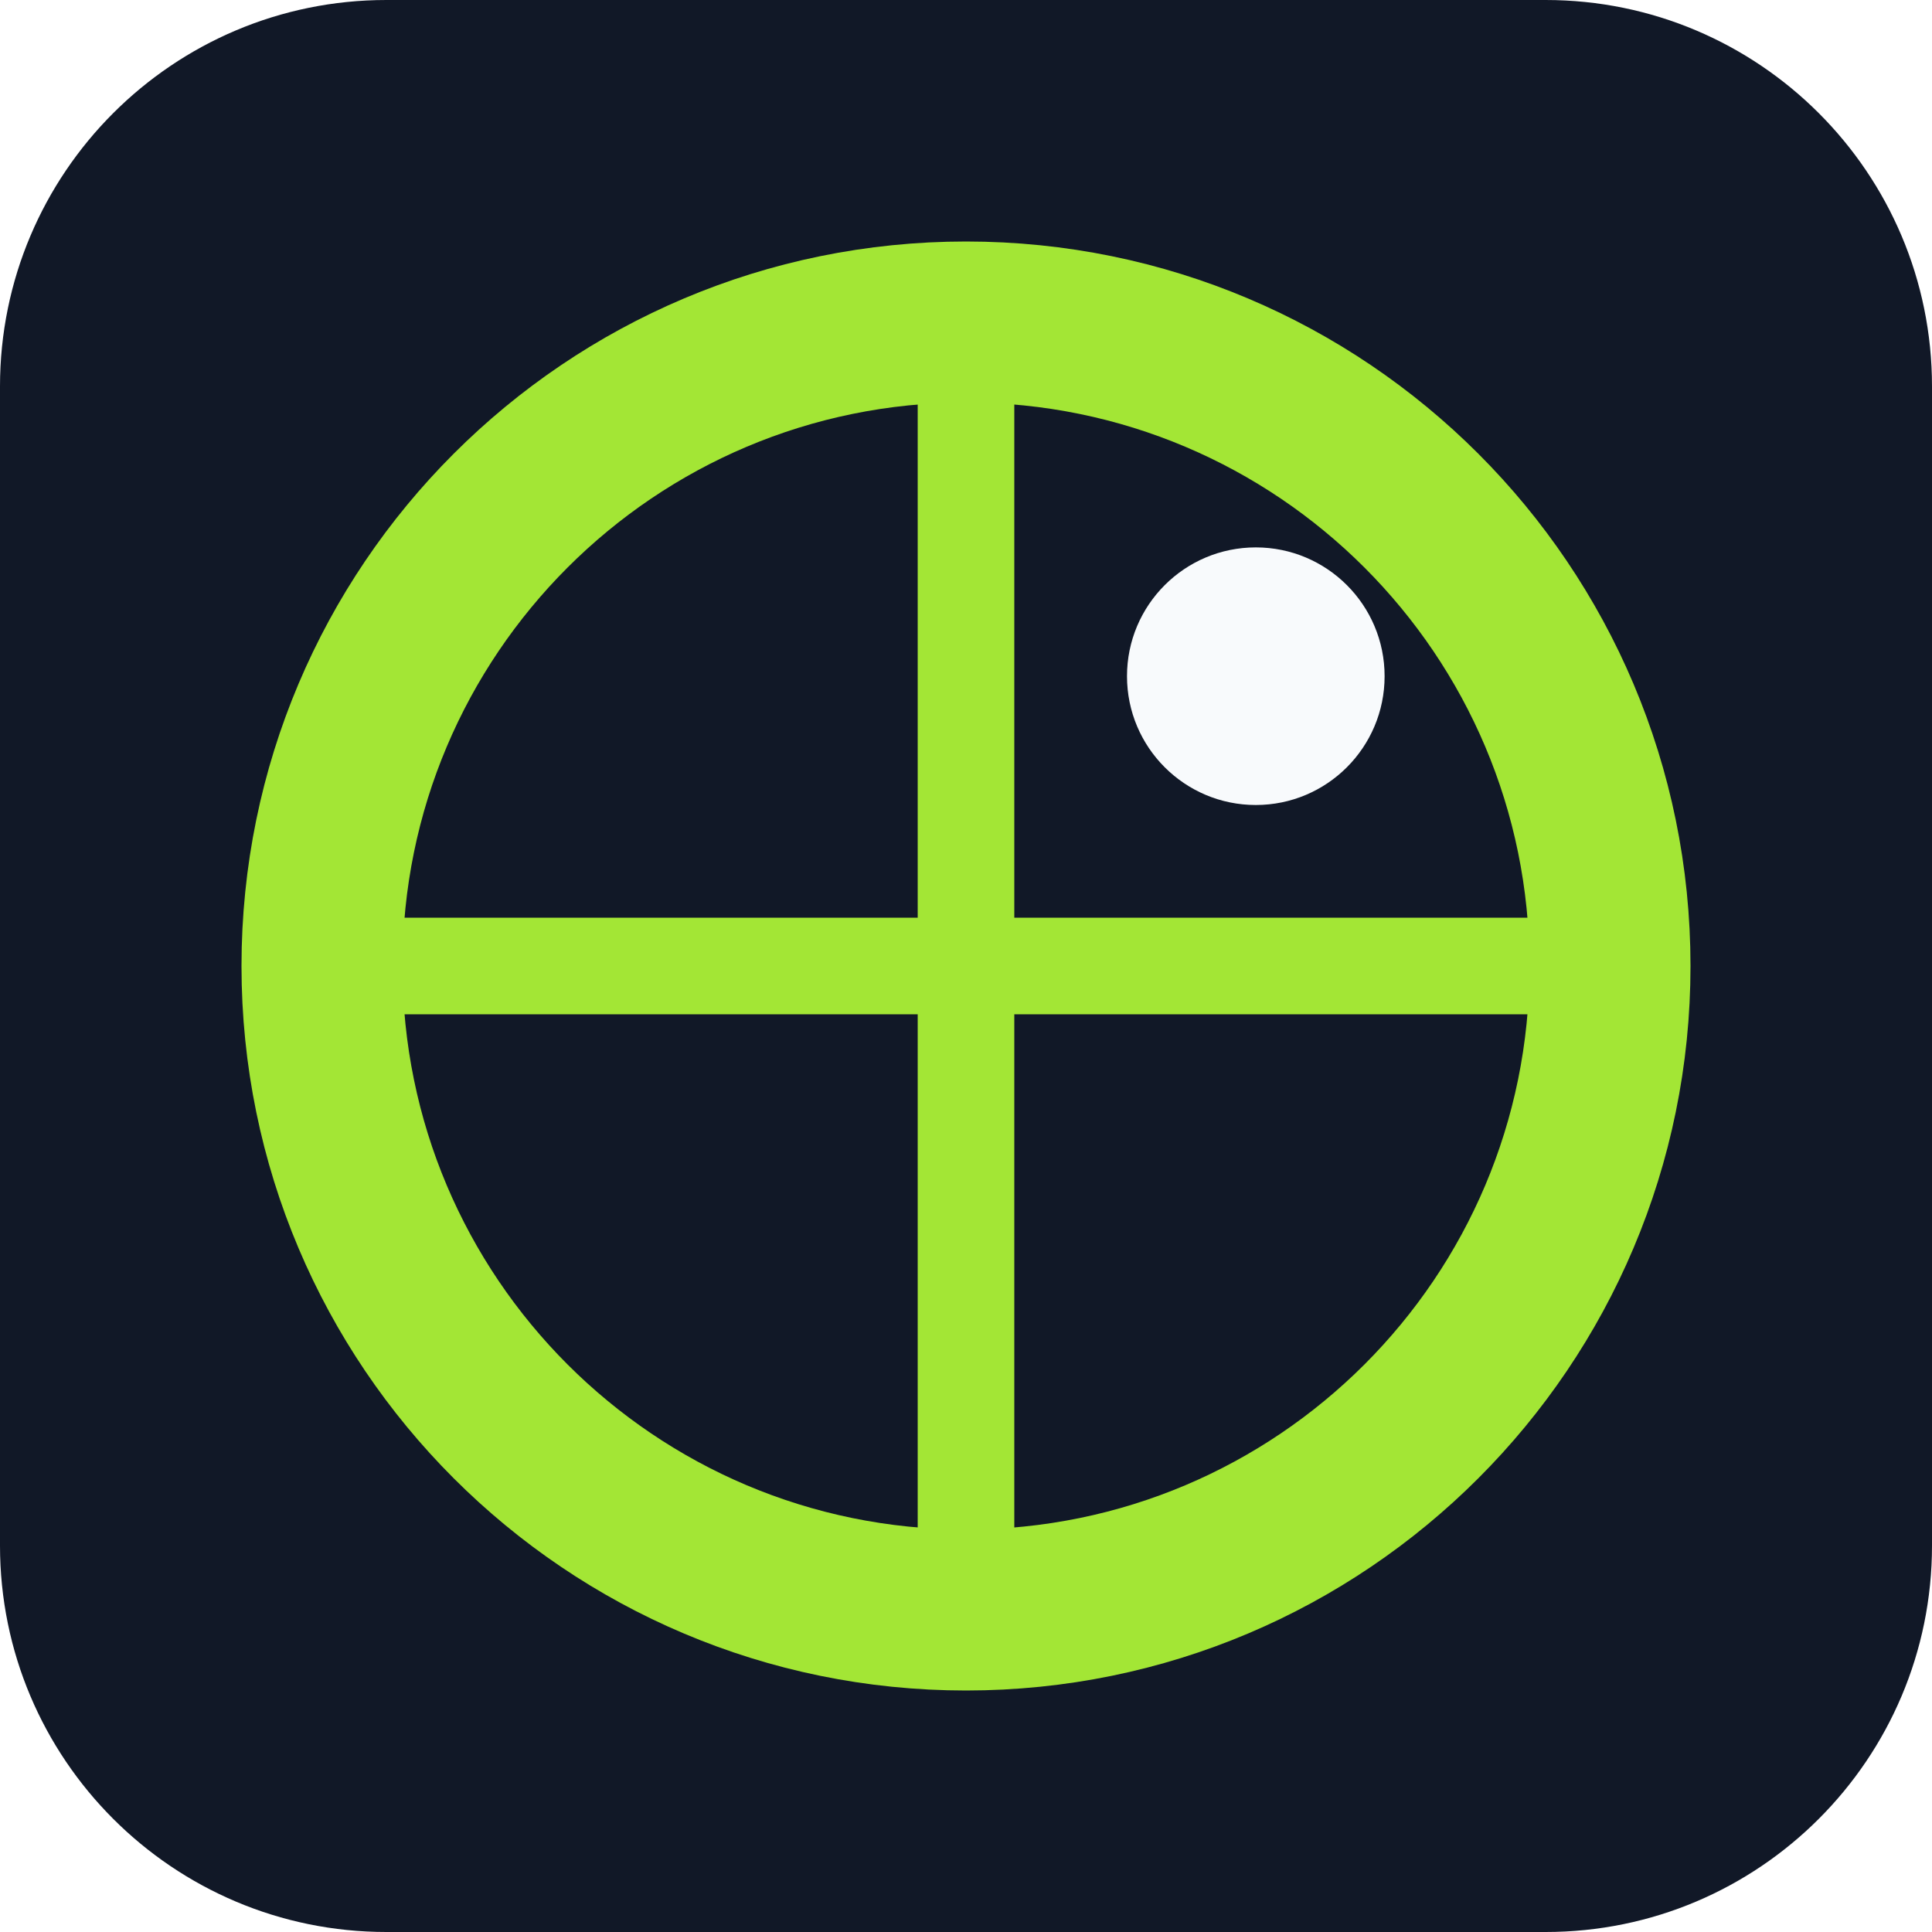
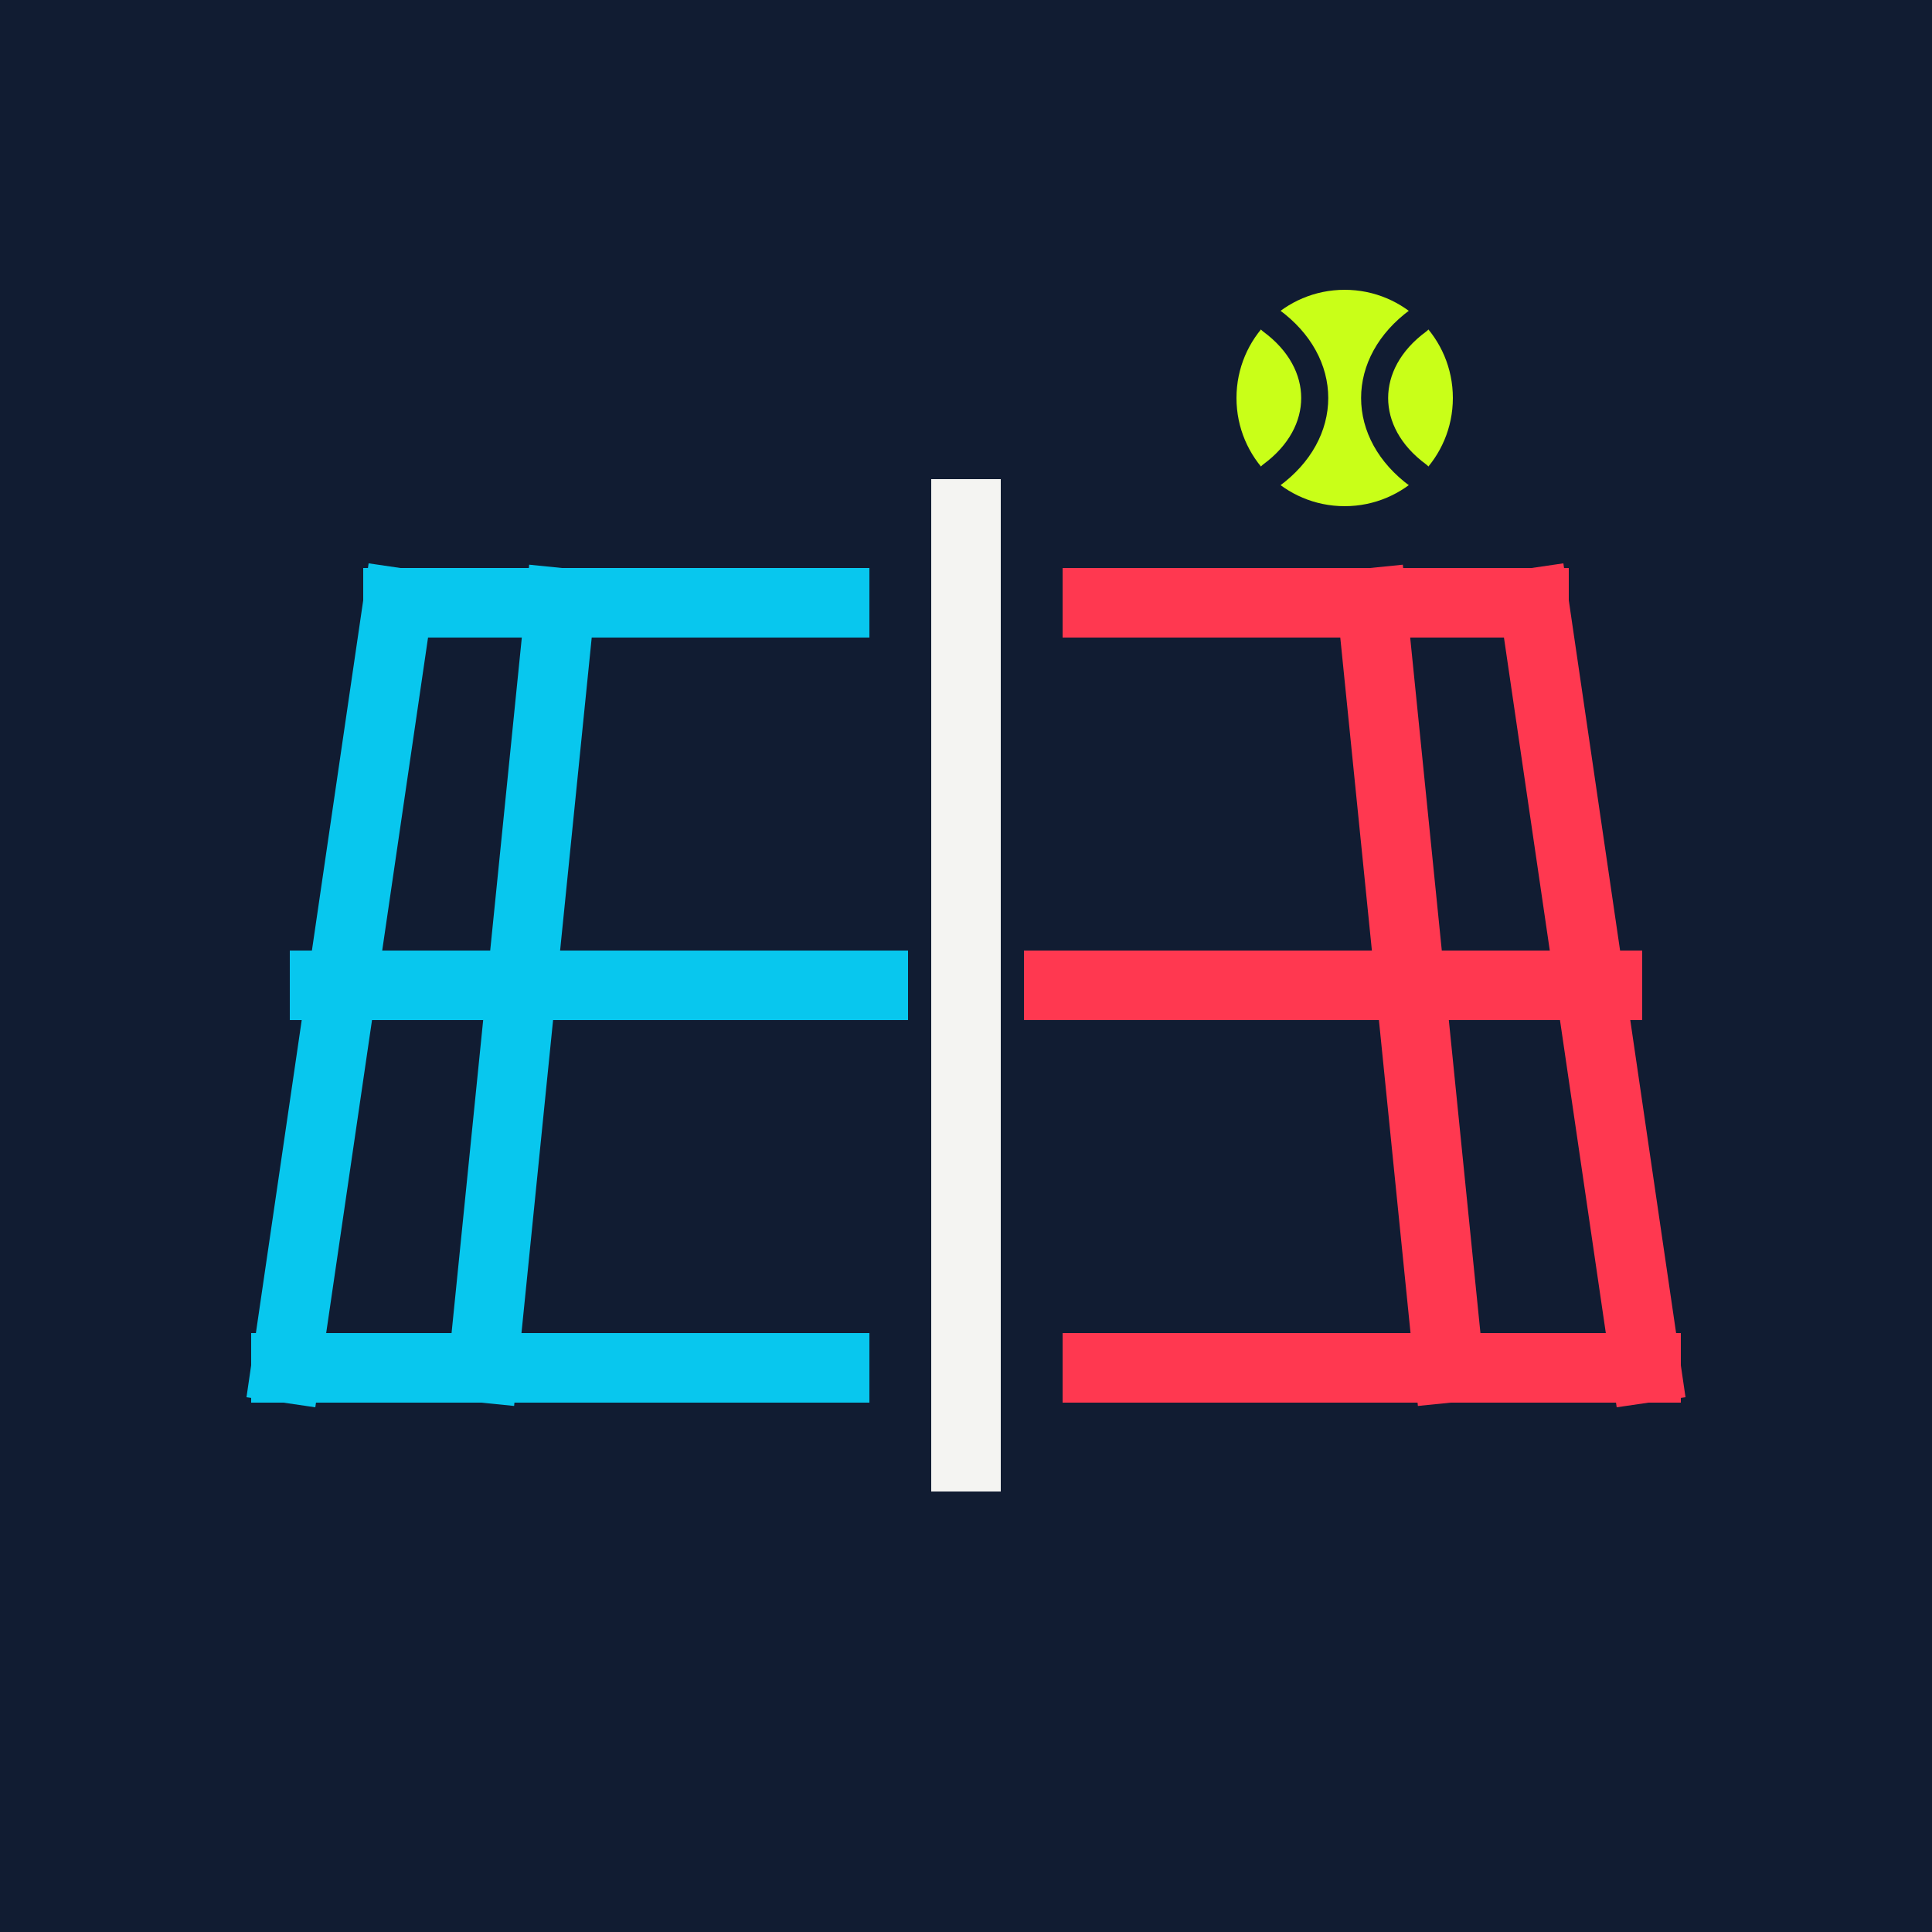
- <svg xmlns="http://www.w3.org/2000/svg" width="60" height="60" viewBox="0 0 60 60">
-   <rect width="60" height="60" rx="12" fill="#111827" />
-   <circle cx="30" cy="30" r="20" fill="none" stroke="#a3e635" stroke-width="5" />
-   <path d="M30 10v40M10 30h40" stroke="#a3e635" stroke-width="3" />
-   <circle cx="39" cy="21" r="4" fill="#f8fafc" />
+ <svg xmlns="http://www.w3.org/2000/svg" width="60" height="60" viewBox="0 0 500 500">
+   <rect width="500" height="500" fill="#111C32" />
+   <g fill="none" stroke-linecap="square" stroke-linejoin="round" stroke-width="18">
+     <path d="M74 354H216M103 156H216M74 354L103 156M125 354L145 156M84 255H226" stroke="#08C7EE" />
+     <path d="M284 156H397M284 354H426M397 156L426 354M355 156L375 354M274 255H416" stroke="#FF3850" />
+     <path d="M250 133V377" stroke="#F4F4F2" />
+   </g>
+   <g transform="translate(348 103)">
+     <circle r="28" fill="#C9FF18" />
+     <path d="M-19-20C-4-9-4 9-19 20M19-20C4-9 4 9 19 20" fill="none" stroke="#111C32" stroke-linecap="round" stroke-width="7" />
+   </g>
</svg>
